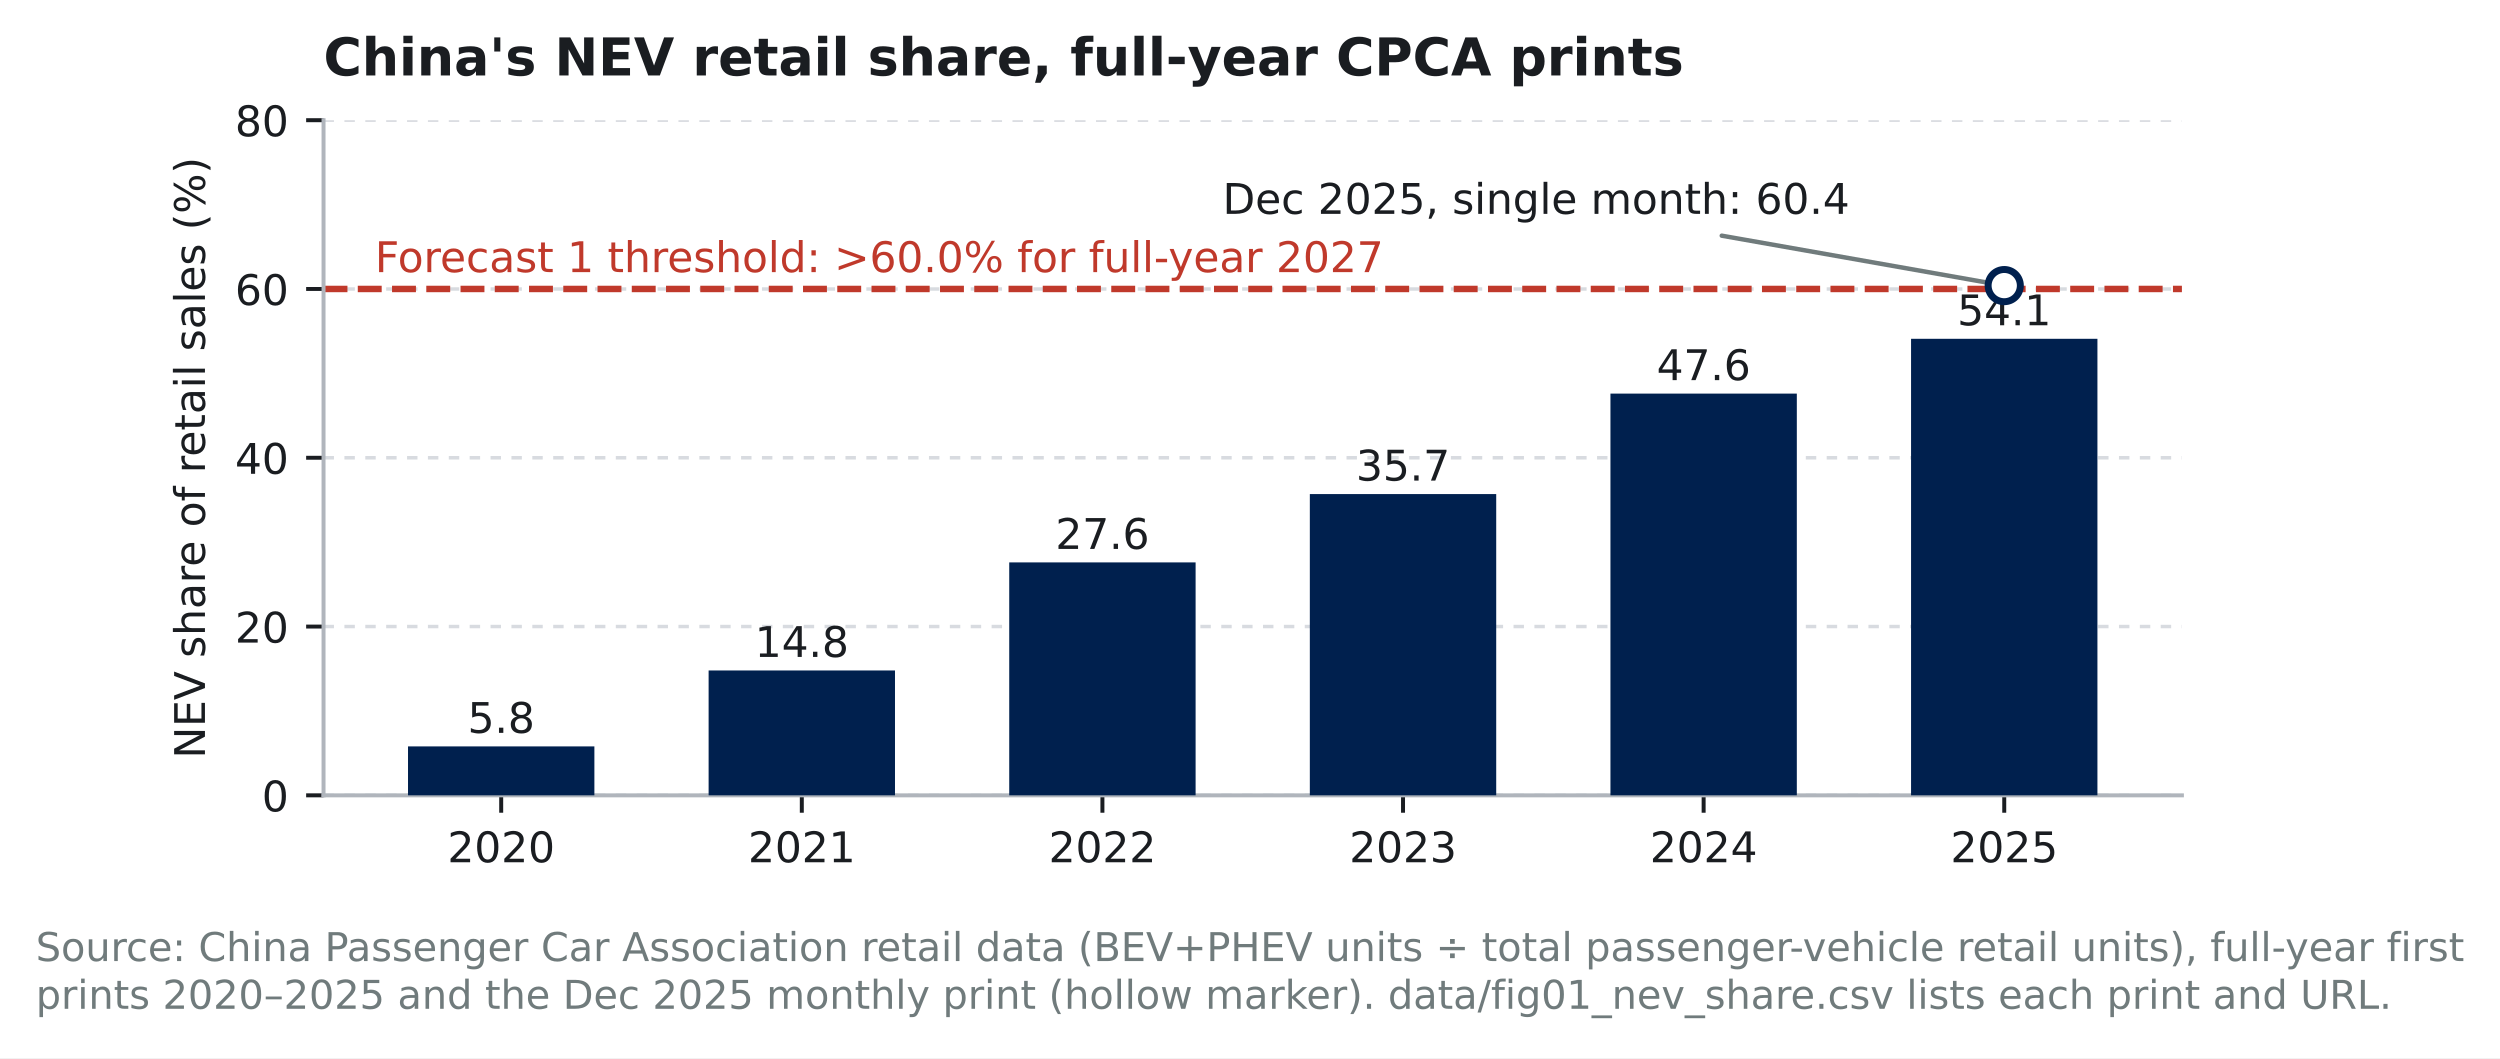
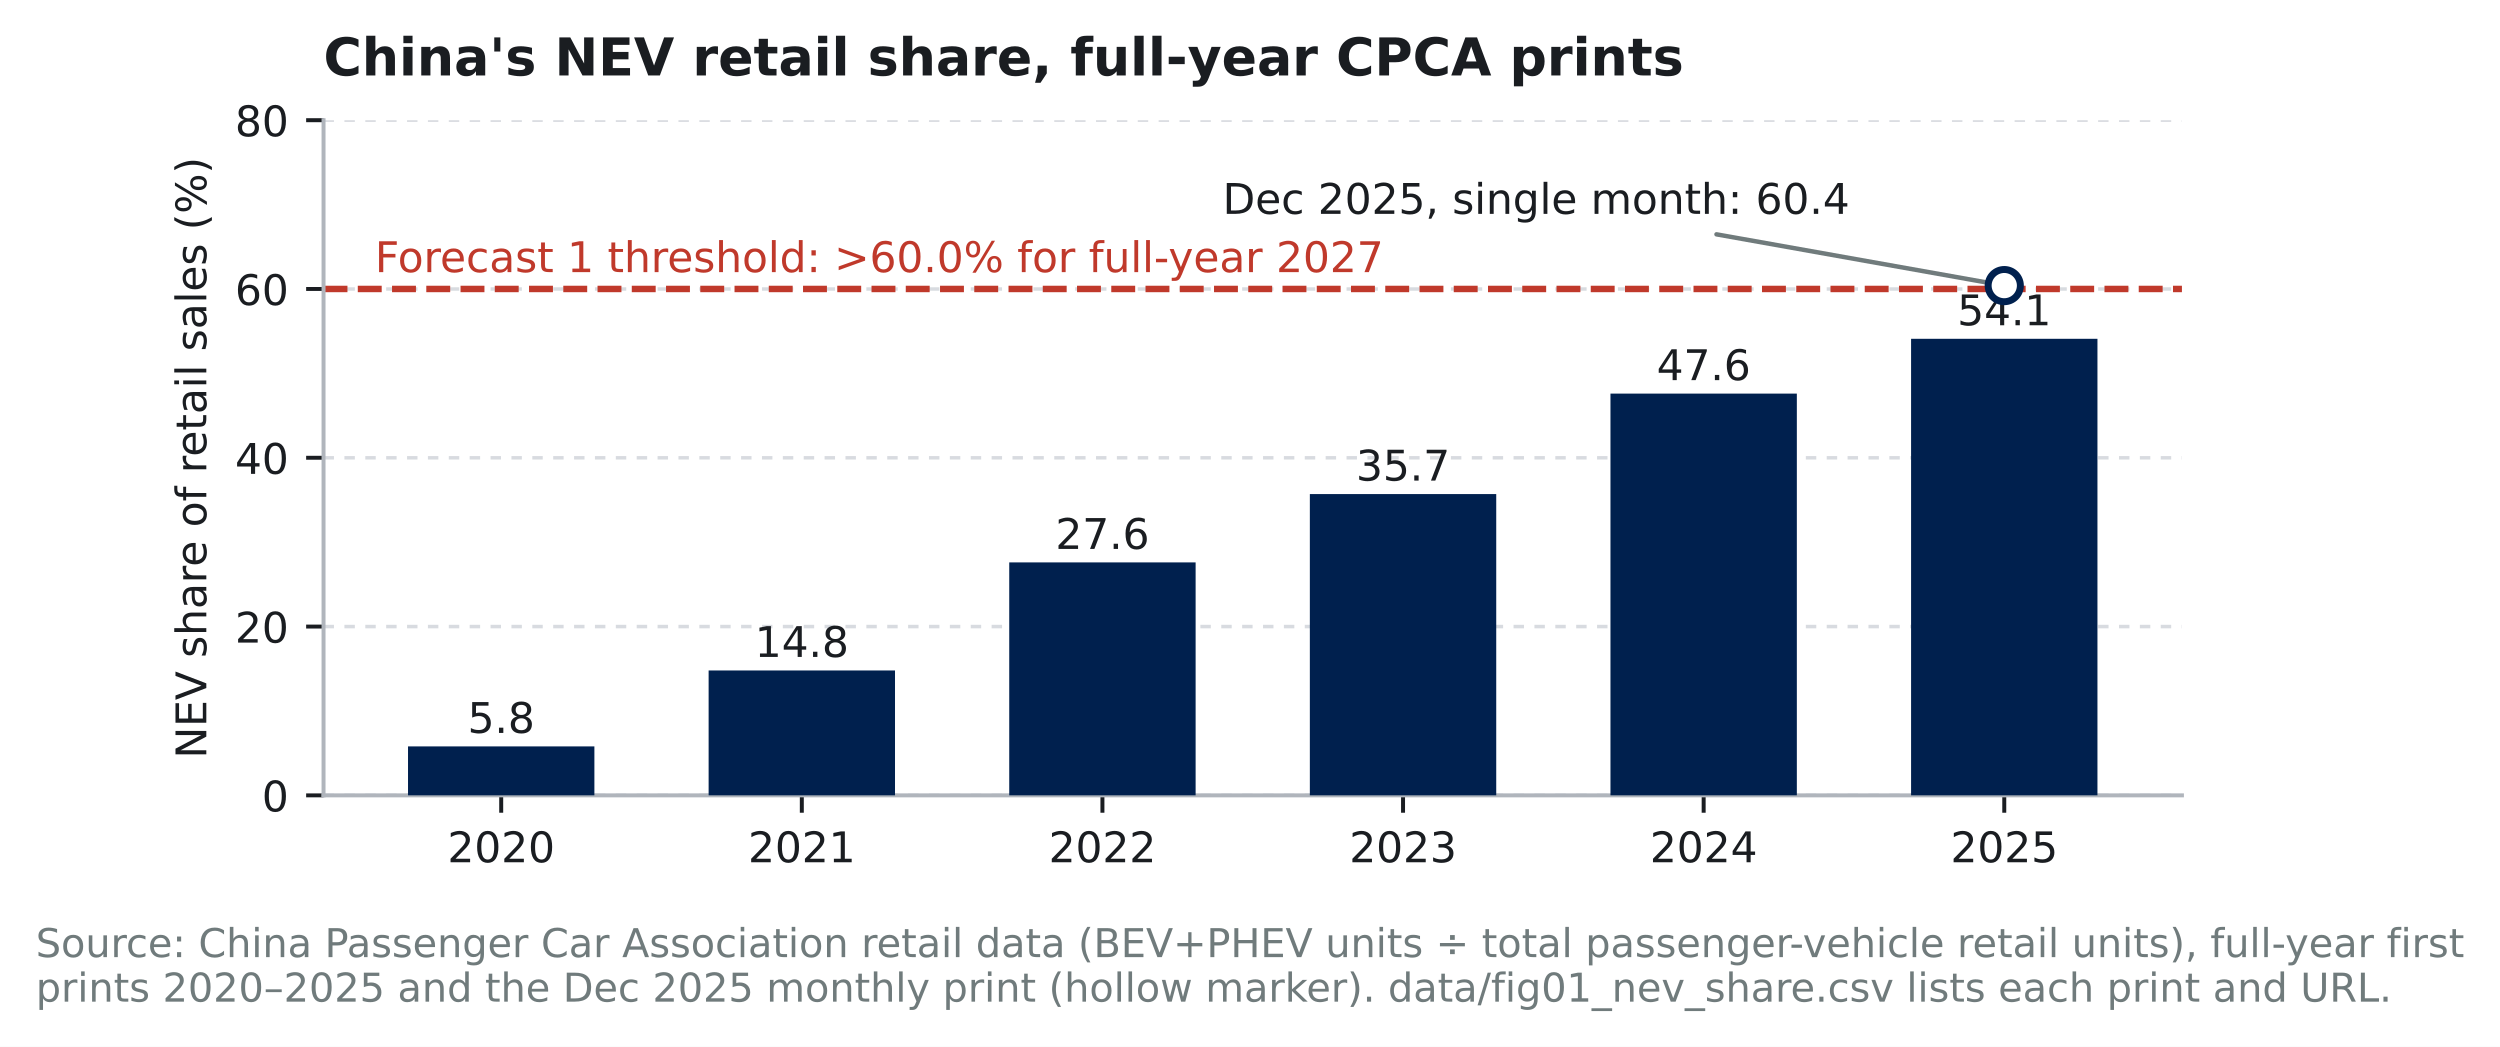
- <svg xmlns="http://www.w3.org/2000/svg" xmlns:xlink="http://www.w3.org/1999/xlink" width="502.942pt" height="212.871pt" viewBox="0 0 502.942 212.871" version="1.1">
+ <svg xmlns="http://www.w3.org/2000/svg" xmlns:xlink="http://www.w3.org/1999/xlink" width="502.936pt" height="210.59pt" viewBox="0 0 502.936 210.59" version="1.1">
  <defs>
    <style type="text/css">*{stroke-linejoin: round; stroke-linecap: butt}</style>
  </defs>
  <g id="figure_1">
    <g id="patch_1">
-       <path d="M 0 212.871  L 502.942 212.871  L 502.942 0  L 0 0  z " style="fill: #ffffff" />
+       <path d="M 0 210.59  L 502.936 210.59  L 502.936 0  L 0 0  z " style="fill: #ffffff" />
    </g>
    <g id="axes_1">
      <g id="patch_2">
        <path d="M 65.088 160.006  L 438.948 160.006  L 438.948 24.178  L 65.088 24.178  z " style="fill: #ffffff" />
      </g>
      <g id="matplotlib.axis_1">
        <g id="xtick_1">
          <g id="line2d_1">
            <defs>
-               <path id="md976cb66db" d="M 0 0  L 0 3.5  " style="stroke: #1a1d21; stroke-width: 0.8" />
+               <path id="mea1a66a721" d="M 0 0  L 0 3.5  " style="stroke: #1a1d21; stroke-width: 0.8" />
            </defs>
            <g>
-               <use xlink:href="#md976cb66db" x="100.829" y="160.006" style="fill: #1a1d21; stroke: #1a1d21; stroke-width: 0.8" />
+               <use xlink:href="#mea1a66a721" x="100.829" y="160.006" style="fill: #1a1d21; stroke: #1a1d21; stroke-width: 0.8" />
            </g>
          </g>
          <g id="text_1">
-             <text style="font-size: 8.5px; font-family: 'DejaVu Sans'; text-anchor: middle; fill: #1a1d21" x="100.829" y="173.464" transform="rotate(-0 100.8291 173.4644)">2020</text>
+             <text style="font-size: 8.5px; font-family: 'DejaVu Sans'; text-anchor: middle; fill: #1a1d21" x="100.829" y="173.465" transform="rotate(-0 100.8291 173.465)">2020</text>
          </g>
        </g>
        <g id="xtick_2">
          <g id="line2d_2">
            <g>
-               <use xlink:href="#md976cb66db" x="161.305" y="160.006" style="fill: #1a1d21; stroke: #1a1d21; stroke-width: 0.8" />
+               <use xlink:href="#mea1a66a721" x="161.305" y="160.006" style="fill: #1a1d21; stroke: #1a1d21; stroke-width: 0.8" />
            </g>
          </g>
          <g id="text_2">
-             <text style="font-size: 8.5px; font-family: 'DejaVu Sans'; text-anchor: middle; fill: #1a1d21" x="161.305" y="173.464" transform="rotate(-0 161.3046 173.4644)">2021</text>
+             <text style="font-size: 8.5px; font-family: 'DejaVu Sans'; text-anchor: middle; fill: #1a1d21" x="161.305" y="173.465" transform="rotate(-0 161.3046 173.465)">2021</text>
          </g>
        </g>
        <g id="xtick_3">
          <g id="line2d_3">
            <g>
-               <use xlink:href="#md976cb66db" x="221.78" y="160.006" style="fill: #1a1d21; stroke: #1a1d21; stroke-width: 0.8" />
+               <use xlink:href="#mea1a66a721" x="221.78" y="160.006" style="fill: #1a1d21; stroke: #1a1d21; stroke-width: 0.8" />
            </g>
          </g>
          <g id="text_3">
-             <text style="font-size: 8.5px; font-family: 'DejaVu Sans'; text-anchor: middle; fill: #1a1d21" x="221.78" y="173.464" transform="rotate(-0 221.7802 173.4644)">2022</text>
+             <text style="font-size: 8.5px; font-family: 'DejaVu Sans'; text-anchor: middle; fill: #1a1d21" x="221.78" y="173.465" transform="rotate(-0 221.7802 173.465)">2022</text>
          </g>
        </g>
        <g id="xtick_4">
          <g id="line2d_4">
            <g>
-               <use xlink:href="#md976cb66db" x="282.256" y="160.006" style="fill: #1a1d21; stroke: #1a1d21; stroke-width: 0.8" />
+               <use xlink:href="#mea1a66a721" x="282.256" y="160.006" style="fill: #1a1d21; stroke: #1a1d21; stroke-width: 0.8" />
            </g>
          </g>
          <g id="text_4">
-             <text style="font-size: 8.5px; font-family: 'DejaVu Sans'; text-anchor: middle; fill: #1a1d21" x="282.256" y="173.464" transform="rotate(-0 282.2558 173.4644)">2023</text>
+             <text style="font-size: 8.5px; font-family: 'DejaVu Sans'; text-anchor: middle; fill: #1a1d21" x="282.256" y="173.465" transform="rotate(-0 282.2558 173.465)">2023</text>
          </g>
        </g>
        <g id="xtick_5">
          <g id="line2d_5">
            <g>
-               <use xlink:href="#md976cb66db" x="342.731" y="160.006" style="fill: #1a1d21; stroke: #1a1d21; stroke-width: 0.8" />
+               <use xlink:href="#mea1a66a721" x="342.731" y="160.006" style="fill: #1a1d21; stroke: #1a1d21; stroke-width: 0.8" />
            </g>
          </g>
          <g id="text_5">
-             <text style="font-size: 8.5px; font-family: 'DejaVu Sans'; text-anchor: middle; fill: #1a1d21" x="342.731" y="173.464" transform="rotate(-0 342.7314 173.4644)">2024</text>
+             <text style="font-size: 8.5px; font-family: 'DejaVu Sans'; text-anchor: middle; fill: #1a1d21" x="342.731" y="173.465" transform="rotate(-0 342.7314 173.465)">2024</text>
          </g>
        </g>
        <g id="xtick_6">
          <g id="line2d_6">
            <g>
-               <use xlink:href="#md976cb66db" x="403.207" y="160.006" style="fill: #1a1d21; stroke: #1a1d21; stroke-width: 0.8" />
+               <use xlink:href="#mea1a66a721" x="403.207" y="160.006" style="fill: #1a1d21; stroke: #1a1d21; stroke-width: 0.8" />
            </g>
          </g>
          <g id="text_6">
-             <text style="font-size: 8.5px; font-family: 'DejaVu Sans'; text-anchor: middle; fill: #1a1d21" x="403.207" y="173.464" transform="rotate(-0 403.2069 173.4644)">2025</text>
+             <text style="font-size: 8.5px; font-family: 'DejaVu Sans'; text-anchor: middle; fill: #1a1d21" x="403.207" y="173.465" transform="rotate(-0 403.2069 173.465)">2025</text>
          </g>
        </g>
      </g>
      <g id="matplotlib.axis_2">
        <g id="ytick_1">
          <g id="line2d_7">
-             <path d="M 65.088 160.006  L 438.948 160.006  " clip-path="url(#p15c5539bd1)" style="fill: none; stroke-dasharray: 2.1,2.1; stroke-dashoffset: 0; stroke: #d8dbe0; stroke-width: 0.7" />
+             <path d="M 65.088 160.006  L 438.948 160.006  " clip-path="url(#p2fd5ec94d1)" style="fill: none; stroke-dasharray: 2.1,2.1; stroke-dashoffset: 0; stroke: #d8dbe0; stroke-width: 0.7" />
          </g>
          <g id="line2d_8">
            <defs>
-               <path id="mbe36721ca1" d="M 0 0  L -3.5 0  " style="stroke: #1a1d21; stroke-width: 0.8" />
+               <path id="m7310e6f576" d="M 0 0  L -3.5 0  " style="stroke: #1a1d21; stroke-width: 0.8" />
            </defs>
            <g>
-               <use xlink:href="#mbe36721ca1" x="65.088" y="160.006" style="fill: #1a1d21; stroke: #1a1d21; stroke-width: 0.8" />
+               <use xlink:href="#m7310e6f576" x="65.088" y="160.006" style="fill: #1a1d21; stroke: #1a1d21; stroke-width: 0.8" />
            </g>
          </g>
          <g id="text_7">
-             <text style="font-size: 8.5px; font-family: 'DejaVu Sans'; text-anchor: end; fill: #1a1d21" x="58.088" y="163.235" transform="rotate(-0 58.088 163.2354)">0</text>
+             <text style="font-size: 8.5px; font-family: 'DejaVu Sans'; text-anchor: end; fill: #1a1d21" x="58.088" y="163.236" transform="rotate(-0 58.088 163.2357)">0</text>
          </g>
        </g>
        <g id="ytick_2">
          <g id="line2d_9">
-             <path d="M 65.088 126.049  L 438.948 126.049  " clip-path="url(#p15c5539bd1)" style="fill: none; stroke-dasharray: 2.1,2.1; stroke-dashoffset: 0; stroke: #d8dbe0; stroke-width: 0.7" />
+             <path d="M 65.088 126.049  L 438.948 126.049  " clip-path="url(#p2fd5ec94d1)" style="fill: none; stroke-dasharray: 2.1,2.1; stroke-dashoffset: 0; stroke: #d8dbe0; stroke-width: 0.7" />
          </g>
          <g id="line2d_10">
            <g>
-               <use xlink:href="#mbe36721ca1" x="65.088" y="126.049" style="fill: #1a1d21; stroke: #1a1d21; stroke-width: 0.8" />
+               <use xlink:href="#m7310e6f576" x="65.088" y="126.049" style="fill: #1a1d21; stroke: #1a1d21; stroke-width: 0.8" />
            </g>
          </g>
          <g id="text_8">
-             <text style="font-size: 8.5px; font-family: 'DejaVu Sans'; text-anchor: end; fill: #1a1d21" x="58.088" y="129.278" transform="rotate(-0 58.088 129.2784)">20</text>
+             <text style="font-size: 8.5px; font-family: 'DejaVu Sans'; text-anchor: end; fill: #1a1d21" x="58.088" y="129.279" transform="rotate(-0 58.088 129.2787)">20</text>
          </g>
        </g>
        <g id="ytick_3">
          <g id="line2d_11">
-             <path d="M 65.088 92.092  L 438.948 92.092  " clip-path="url(#p15c5539bd1)" style="fill: none; stroke-dasharray: 2.1,2.1; stroke-dashoffset: 0; stroke: #d8dbe0; stroke-width: 0.7" />
+             <path d="M 65.088 92.092  L 438.948 92.092  " clip-path="url(#p2fd5ec94d1)" style="fill: none; stroke-dasharray: 2.1,2.1; stroke-dashoffset: 0; stroke: #d8dbe0; stroke-width: 0.7" />
          </g>
          <g id="line2d_12">
            <g>
-               <use xlink:href="#mbe36721ca1" x="65.088" y="92.092" style="fill: #1a1d21; stroke: #1a1d21; stroke-width: 0.8" />
+               <use xlink:href="#m7310e6f576" x="65.088" y="92.092" style="fill: #1a1d21; stroke: #1a1d21; stroke-width: 0.8" />
            </g>
          </g>
          <g id="text_9">
-             <text style="font-size: 8.5px; font-family: 'DejaVu Sans'; text-anchor: end; fill: #1a1d21" x="58.088" y="95.321" transform="rotate(-0 58.088 95.32136)">40</text>
+             <text style="font-size: 8.5px; font-family: 'DejaVu Sans'; text-anchor: end; fill: #1a1d21" x="58.088" y="95.322" transform="rotate(-0 58.088 95.3217)">40</text>
          </g>
        </g>
        <g id="ytick_4">
          <g id="line2d_13">
-             <path d="M 65.088 58.135  L 438.948 58.135  " clip-path="url(#p15c5539bd1)" style="fill: none; stroke-dasharray: 2.1,2.1; stroke-dashoffset: 0; stroke: #d8dbe0; stroke-width: 0.7" />
+             <path d="M 65.088 58.135  L 438.948 58.135  " clip-path="url(#p2fd5ec94d1)" style="fill: none; stroke-dasharray: 2.1,2.1; stroke-dashoffset: 0; stroke: #d8dbe0; stroke-width: 0.7" />
          </g>
          <g id="line2d_14">
            <g>
-               <use xlink:href="#mbe36721ca1" x="65.088" y="58.135" style="fill: #1a1d21; stroke: #1a1d21; stroke-width: 0.8" />
+               <use xlink:href="#m7310e6f576" x="65.088" y="58.135" style="fill: #1a1d21; stroke: #1a1d21; stroke-width: 0.8" />
            </g>
          </g>
          <g id="text_10">
-             <text style="font-size: 8.5px; font-family: 'DejaVu Sans'; text-anchor: end; fill: #1a1d21" x="58.088" y="61.364" transform="rotate(-0 58.088 61.36436)">60</text>
+             <text style="font-size: 8.5px; font-family: 'DejaVu Sans'; text-anchor: end; fill: #1a1d21" x="58.088" y="61.365" transform="rotate(-0 58.088 61.36469)">60</text>
          </g>
        </g>
        <g id="ytick_5">
          <g id="line2d_15">
-             <path d="M 65.088 24.178  L 438.948 24.178  " clip-path="url(#p15c5539bd1)" style="fill: none; stroke-dasharray: 2.1,2.1; stroke-dashoffset: 0; stroke: #d8dbe0; stroke-width: 0.7" />
+             <path d="M 65.088 24.178  L 438.948 24.178  " clip-path="url(#p2fd5ec94d1)" style="fill: none; stroke-dasharray: 2.1,2.1; stroke-dashoffset: 0; stroke: #d8dbe0; stroke-width: 0.7" />
          </g>
          <g id="line2d_16">
            <g>
-               <use xlink:href="#mbe36721ca1" x="65.088" y="24.178" style="fill: #1a1d21; stroke: #1a1d21; stroke-width: 0.8" />
+               <use xlink:href="#m7310e6f576" x="65.088" y="24.178" style="fill: #1a1d21; stroke: #1a1d21; stroke-width: 0.8" />
            </g>
          </g>
          <g id="text_11">
-             <text style="font-size: 8.5px; font-family: 'DejaVu Sans'; text-anchor: end; fill: #1a1d21" x="58.088" y="27.407" transform="rotate(-0 58.088 27.40736)">80</text>
+             <text style="font-size: 8.5px; font-family: 'DejaVu Sans'; text-anchor: end; fill: #1a1d21" x="58.088" y="27.408" transform="rotate(-0 58.088 27.4077)">80</text>
          </g>
        </g>
        <g id="text_12">
-           <text style="font-size: 8.5px; font-family: 'DejaVu Sans'; text-anchor: middle; fill: #1a1d21" x="41.23" y="92.092" transform="rotate(-90 41.22976 92.09236)">NEV share of retail sales (%)</text>
+           <text style="font-size: 8.5px; font-family: 'DejaVu Sans'; text-anchor: middle; fill: #1a1d21" x="41.504" y="92.092" transform="rotate(-90 41.50402 92.09236)">NEV share of retail sales (%)</text>
        </g>
      </g>
      <g id="line2d_17">
-         <path d="M 65.088 58.135  L 438.948 58.135  " clip-path="url(#p15c5539bd1)" style="fill: none; stroke-dasharray: 4.81,2.08; stroke-dashoffset: 0; stroke: #c0392b; stroke-width: 1.3" />
+         <path d="M 65.088 58.135  L 438.948 58.135  " clip-path="url(#p2fd5ec94d1)" style="fill: none; stroke-dasharray: 4.81,2.08; stroke-dashoffset: 0; stroke: #c0392b; stroke-width: 1.3" />
      </g>
      <g id="patch_3">
        <path d="M 65.088 160.006  L 65.088 24.178  " style="fill: none; stroke: #b0b5bc; stroke-width: 0.8; stroke-linejoin: miter; stroke-linecap: square" />
      </g>
      <g id="patch_4">
        <path d="M 65.088 160.006  L 438.948 160.006  " style="fill: none; stroke: #b0b5bc; stroke-width: 0.8; stroke-linejoin: miter; stroke-linecap: square" />
      </g>
      <g id="patch_5">
-         <path d="M 82.082 160.006  L 119.576 160.006  L 119.576 150.159  L 82.082 150.159  z " clip-path="url(#p15c5539bd1)" style="fill: #00204e" />
+         <path d="M 82.082 160.006  L 119.576 160.006  L 119.576 150.159  L 82.082 150.159  z " clip-path="url(#p2fd5ec94d1)" style="fill: #00204e" />
      </g>
      <g id="patch_6">
-         <path d="M 142.557 160.006  L 180.052 160.006  L 180.052 134.878  L 142.557 134.878  z " clip-path="url(#p15c5539bd1)" style="fill: #00204e" />
+         <path d="M 142.557 160.006  L 180.052 160.006  L 180.052 134.878  L 142.557 134.878  z " clip-path="url(#p2fd5ec94d1)" style="fill: #00204e" />
      </g>
      <g id="patch_7">
-         <path d="M 203.033 160.006  L 240.528 160.006  L 240.528 113.146  L 203.033 113.146  z " clip-path="url(#p15c5539bd1)" style="fill: #00204e" />
+         <path d="M 203.033 160.006  L 240.528 160.006  L 240.528 113.146  L 203.033 113.146  z " clip-path="url(#p2fd5ec94d1)" style="fill: #00204e" />
      </g>
      <g id="patch_8">
-         <path d="M 263.508 160.006  L 301.003 160.006  L 301.003 99.393  L 263.508 99.393  z " clip-path="url(#p15c5539bd1)" style="fill: #00204e" />
+         <path d="M 263.508 160.006  L 301.003 160.006  L 301.003 99.393  L 263.508 99.393  z " clip-path="url(#p2fd5ec94d1)" style="fill: #00204e" />
      </g>
      <g id="patch_9">
-         <path d="M 323.984 160.006  L 361.479 160.006  L 361.479 79.189  L 323.984 79.189  z " clip-path="url(#p15c5539bd1)" style="fill: #00204e" />
+         <path d="M 323.984 160.006  L 361.479 160.006  L 361.479 79.189  L 323.984 79.189  z " clip-path="url(#p2fd5ec94d1)" style="fill: #00204e" />
      </g>
      <g id="patch_10">
-         <path d="M 384.46 160.006  L 421.954 160.006  L 421.954 68.153  L 384.46 68.153  z " clip-path="url(#p15c5539bd1)" style="fill: #00204e" />
+         <path d="M 384.46 160.006  L 421.954 160.006  L 421.954 68.153  L 384.46 68.153  z " clip-path="url(#p2fd5ec94d1)" style="fill: #00204e" />
      </g>
      <g id="text_13">
        <text style="font-size: 8.5px; font-family: 'DejaVu Sans'; text-anchor: middle; fill: #1a1d21" x="100.829" y="147.442" transform="rotate(-0 100.8291 147.4423)">5.8</text>
      </g>
      <g id="text_14">
        <text style="font-size: 8.5px; font-family: 'DejaVu Sans'; text-anchor: middle; fill: #1a1d21" x="161.305" y="132.162" transform="rotate(-0 161.3046 132.1616)">14.8</text>
      </g>
      <g id="text_15">
        <text style="font-size: 8.5px; font-family: 'DejaVu Sans'; text-anchor: middle; fill: #1a1d21" x="221.78" y="110.429" transform="rotate(-0 221.7802 110.4291)">27.6</text>
      </g>
      <g id="text_16">
        <text style="font-size: 8.5px; font-family: 'DejaVu Sans'; text-anchor: middle; fill: #1a1d21" x="282.256" y="96.677" transform="rotate(-0 282.2558 96.67655)">35.7</text>
      </g>
      <g id="text_17">
        <text style="font-size: 8.5px; font-family: 'DejaVu Sans'; text-anchor: middle; fill: #1a1d21" x="342.731" y="76.472" transform="rotate(-0 342.7314 76.47214)">47.6</text>
      </g>
      <g id="text_18">
        <text style="font-size: 8.5px; font-family: 'DejaVu Sans'; text-anchor: middle; fill: #1a1d21" x="403.207" y="65.436" transform="rotate(-0 403.2069 65.43611)">54.1</text>
      </g>
      <g id="text_19">
        <text style="font-size: 8.5px; font-family: 'DejaVu Sans'; text-anchor: start; fill: #c0392b" x="75.429" y="54.74" transform="rotate(-0 75.42932 54.73966)">Forecast 1 threshold: &gt;60.0% for full-year 2027</text>
      </g>
      <g id="patch_11">
-         <path d="M 346.38 47.415  Q 373.81 52.262 401.24 57.109  " style="fill: none; stroke: #707b7c; stroke-width: 0.9; stroke-linecap: round" />
+         <path d="M 345.315 47.143  Q 373.277 52.124 401.239 57.106  " style="fill: none; stroke: #707b7c; stroke-width: 0.9; stroke-linecap: round" />
      </g>
      <g id="text_20">
        <text style="font-size: 8.5px; font-family: 'DejaVu Sans'; text-anchor: start; fill: #1a1d21" x="245.97" y="43.024" transform="rotate(-0 245.9704 43.02449)">Dec 2025, single month: 60.4</text>
      </g>
      <g id="text_21">
        <text style="font-weight: 700; font-size: 10.5px; font-family: 'DejaVu Sans'; text-anchor: start; fill: #1a1d21" x="65.088" y="15.178" transform="rotate(-0 65.088 15.17836)">China's NEV retail share, full-year CPCA prints</text>
      </g>
      <g id="PathCollection_1">
        <defs>
-           <path id="m3d17bd02d7" d="M 0 3.24  C 0.859 3.24 1.684 2.899 2.291 2.291  C 2.899 1.684 3.24 0.859 3.24 0  C 3.24 -0.859 2.899 -1.684 2.291 -2.291  C 1.684 -2.899 0.859 -3.24 0 -3.24  C -0.859 -3.24 -1.684 -2.899 -2.291 -2.291  C -2.899 -1.684 -3.24 -0.859 -3.24 0  C -3.24 0.859 -2.899 1.684 -2.291 2.291  C -1.684 2.899 -0.859 3.24 0 3.24  z " style="stroke: #00204e; stroke-width: 1.4" />
+           <path id="mce4494ba51" d="M 0 3.24  C 0.859 3.24 1.684 2.899 2.291 2.291  C 2.899 1.684 3.24 0.859 3.24 0  C 3.24 -0.859 2.899 -1.684 2.291 -2.291  C 1.684 -2.899 0.859 -3.24 0 -3.24  C -0.859 -3.24 -1.684 -2.899 -2.291 -2.291  C -2.899 -1.684 -3.24 -0.859 -3.24 0  C -3.24 0.859 -2.899 1.684 -2.291 2.291  C -1.684 2.899 -0.859 3.24 0 3.24  z " style="stroke: #00204e; stroke-width: 1.4" />
        </defs>
-         <g clip-path="url(#p15c5539bd1)">
-           <use xlink:href="#m3d17bd02d7" x="403.207" y="57.456" style="fill: #ffffff; stroke: #00204e; stroke-width: 1.4" />
+         <g clip-path="url(#p2fd5ec94d1)">
+           <use xlink:href="#mce4494ba51" x="403.207" y="57.456" style="fill: #ffffff; stroke: #00204e; stroke-width: 1.4" />
        </g>
      </g>
    </g>
    <g id="text_22">
-       <text style="font-size: 8px; font-family: 'DejaVu Sans'; fill: #707b7c" transform="translate(7.2 193.3459)">Source: China Passenger Car Association retail data (BEV+PHEV units ÷ total passenger-vehicle retail units), full-year first</text>
-       <text style="font-size: 8px; font-family: 'DejaVu Sans'; fill: #707b7c" transform="translate(7.2 202.9481)">prints 2020–2025 and the Dec 2025 monthly print (hollow marker). data/fig01_nev_share.csv lists each print and URL.</text>
+       <text style="font-size: 8px; font-family: 'DejaVu Sans'; fill: #707b7c" transform="translate(7.2 192.5451)">Source: China Passenger Car Association retail data (BEV+PHEV units ÷ total passenger-vehicle retail units), full-year first</text>
+       <text style="font-size: 8px; font-family: 'DejaVu Sans'; fill: #707b7c" transform="translate(7.2 201.5034)">prints 2020–2025 and the Dec 2025 monthly print (hollow marker). data/fig01_nev_share.csv lists each print and URL.</text>
    </g>
  </g>
  <defs>
-     <clipPath id="p15c5539bd1">
+     <clipPath id="p2fd5ec94d1">
      <rect x="65.088" y="24.178" width="373.86" height="135.828" />
    </clipPath>
  </defs>
</svg>
